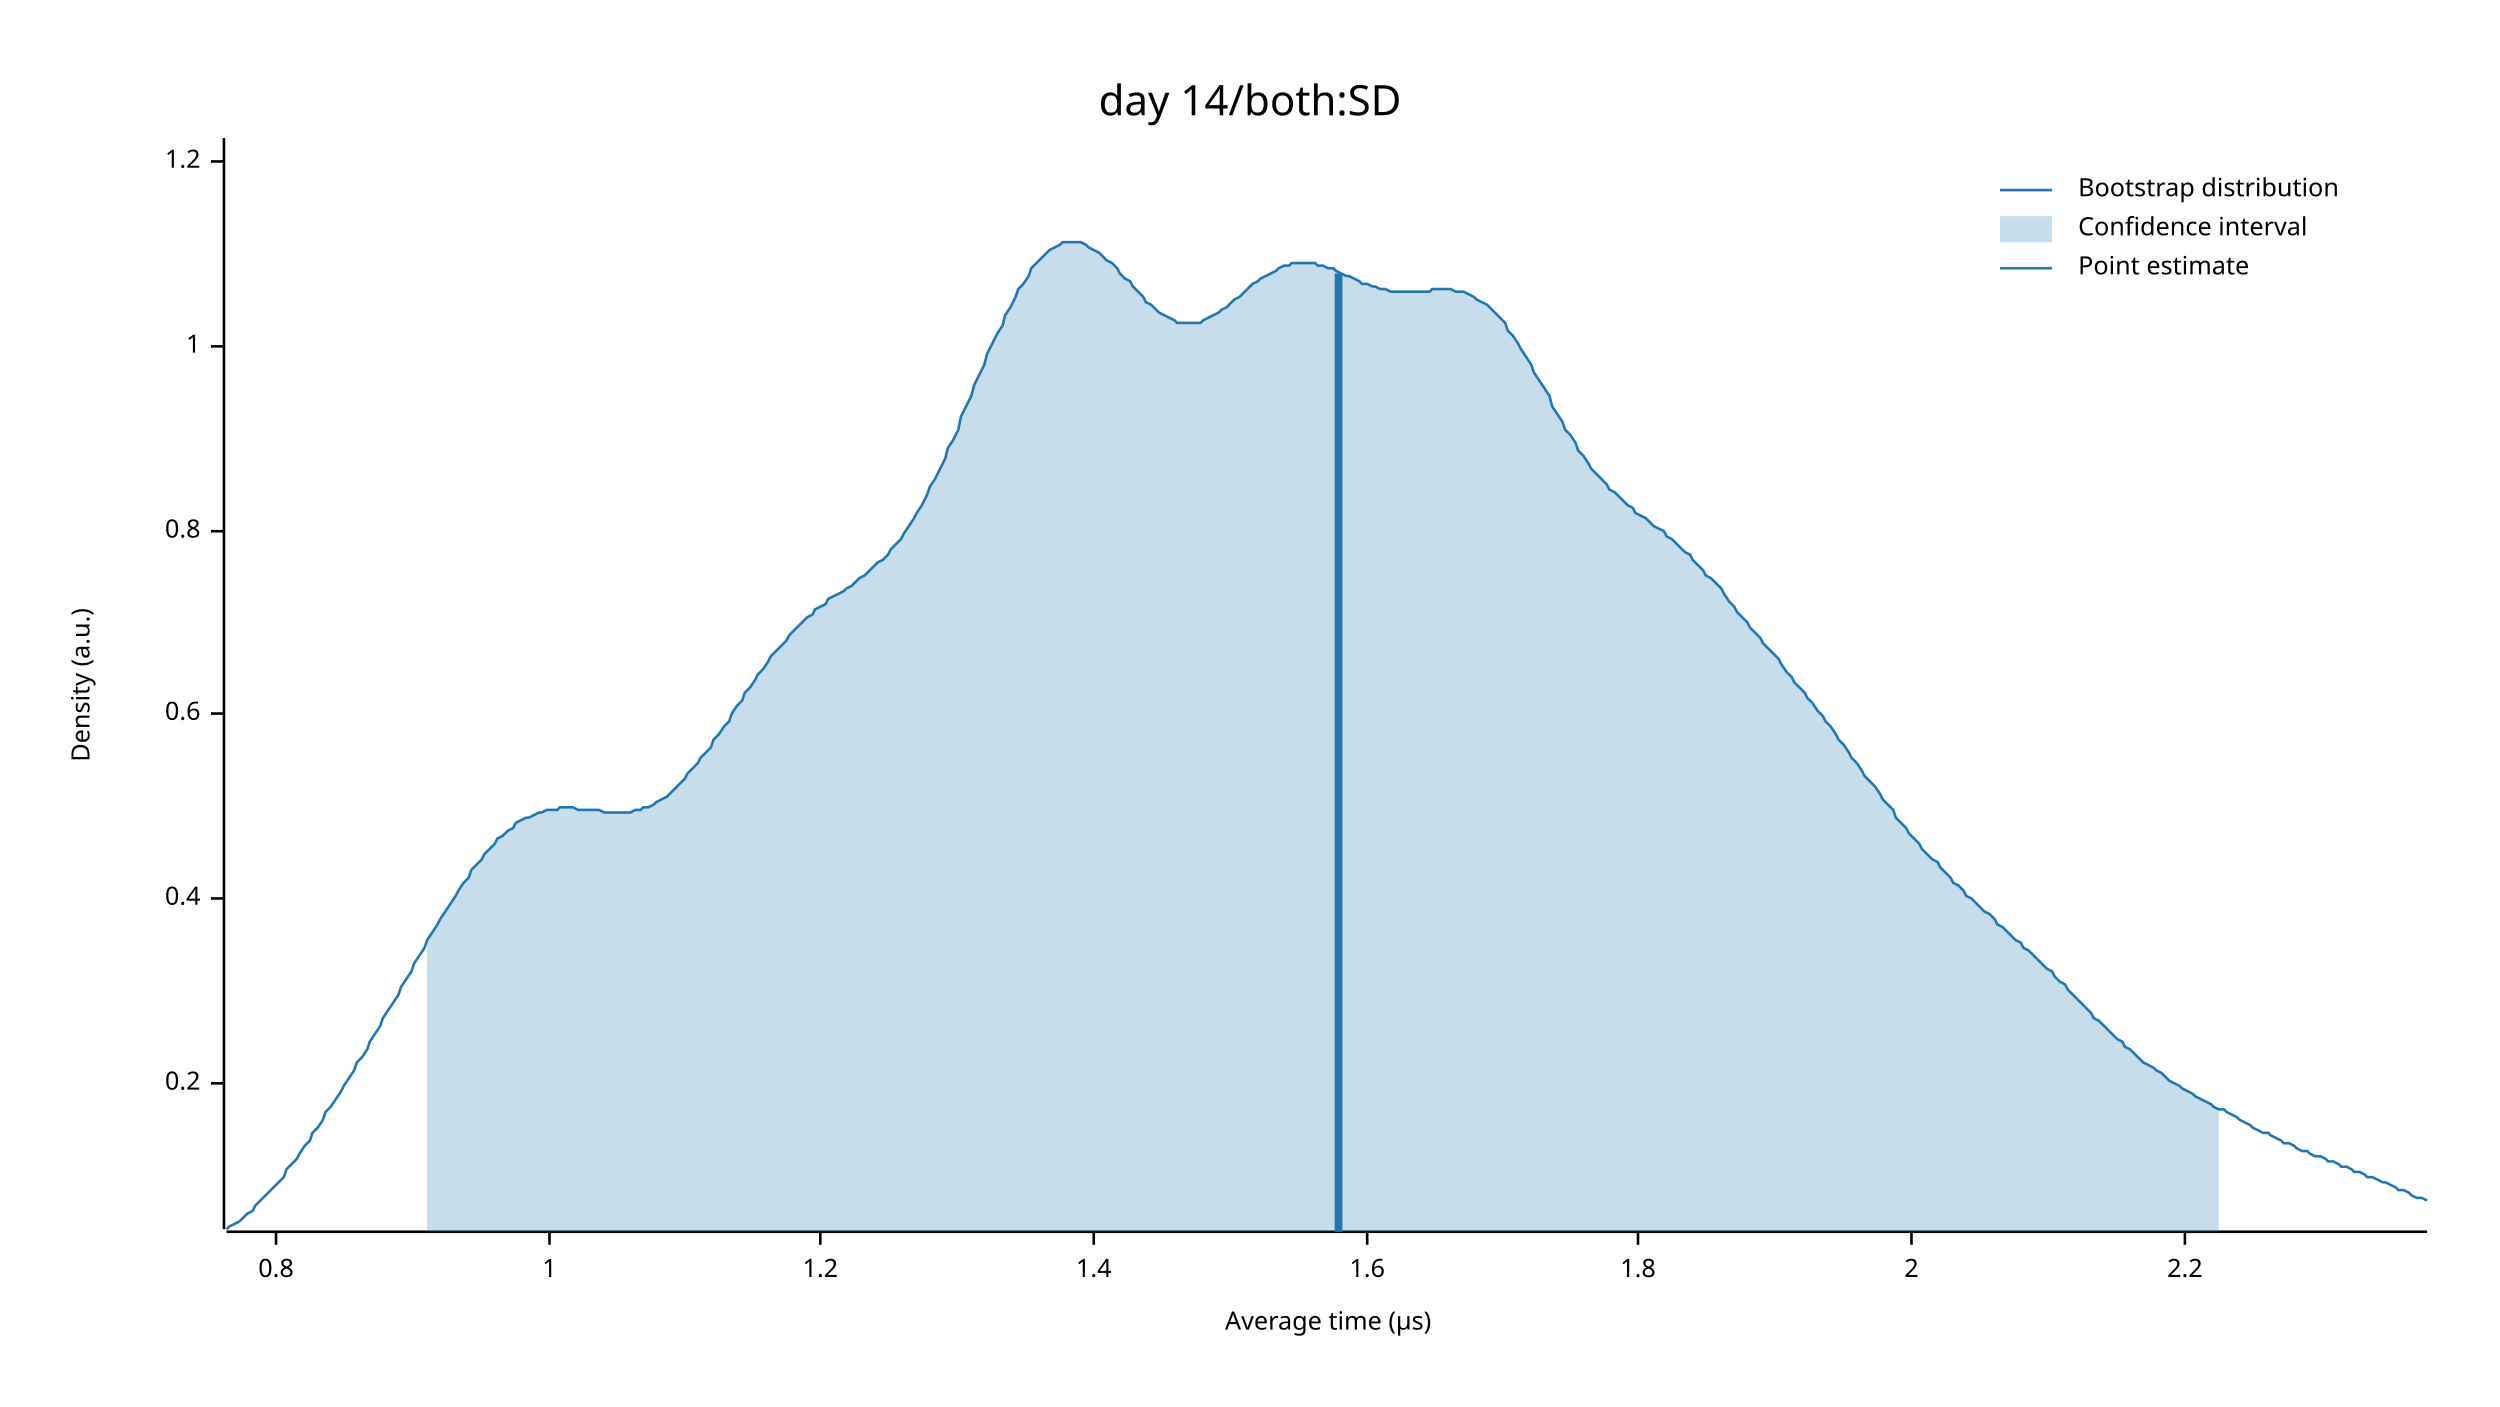
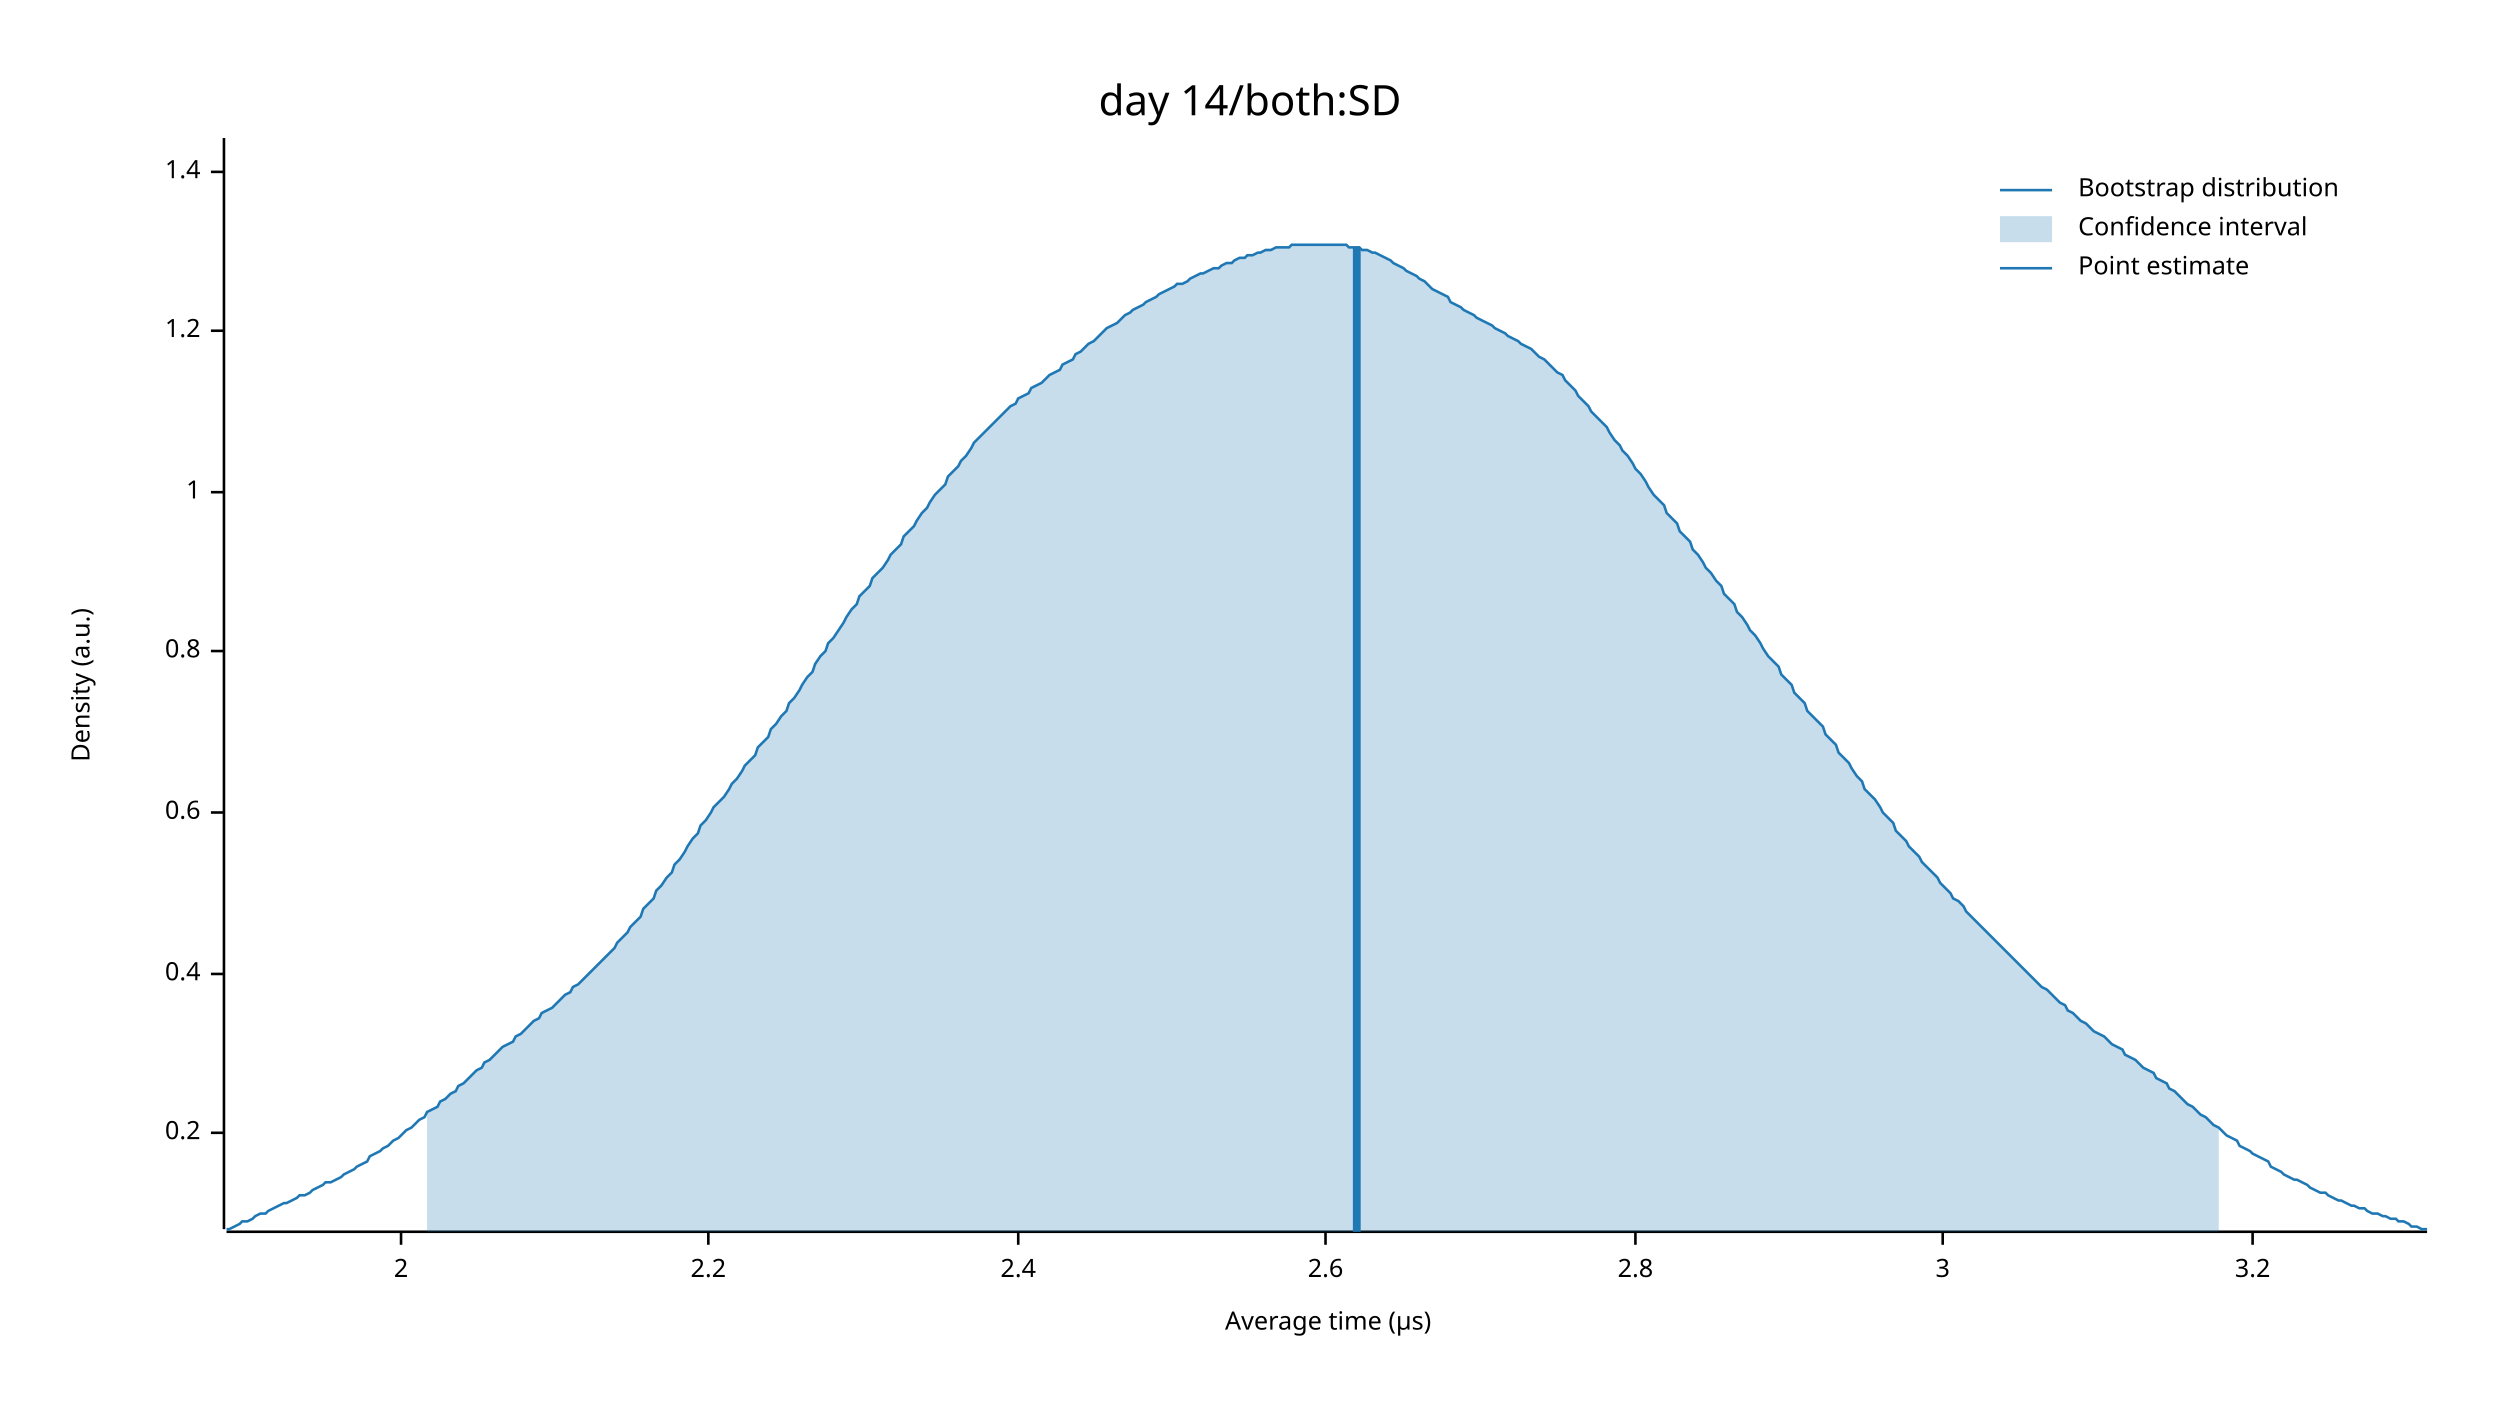
<svg xmlns="http://www.w3.org/2000/svg" width="960" height="540" viewBox="0 0 960 540">
  <text x="480" y="32" dy="0.76em" text-anchor="middle" font-family="sans-serif" font-size="16.129" opacity="1" fill="#000000">
day 14/both:SD
</text>
  <text x="27" y="263" dy="0.76em" text-anchor="middle" font-family="sans-serif" font-size="9.677" opacity="1" fill="#000000" transform="rotate(270, 27, 263)">
Density (a.u.)
</text>
  <text x="510" y="513" dy="-0.5ex" text-anchor="middle" font-family="sans-serif" font-size="9.677" opacity="1" fill="#000000">
Average time (µs)
</text>
  <polyline fill="none" opacity="1" stroke="#000000" stroke-width="1" points="86,53 86,472 " />
-   <text x="77" y="416" dy="0.5ex" text-anchor="end" font-family="sans-serif" font-size="9.677" opacity="1" fill="#000000">
+   <text x="77" y="435" dy="0.5ex" text-anchor="end" font-family="sans-serif" font-size="9.677" opacity="1" fill="#000000">
0.2
</text>
-   <polyline fill="none" opacity="1" stroke="#000000" stroke-width="1" points="81,416 86,416 " />
-   <text x="77" y="345" dy="0.5ex" text-anchor="end" font-family="sans-serif" font-size="9.677" opacity="1" fill="#000000">
+   <polyline fill="none" opacity="1" stroke="#000000" stroke-width="1" points="81,435 86,435 " />
+   <text x="77" y="374" dy="0.5ex" text-anchor="end" font-family="sans-serif" font-size="9.677" opacity="1" fill="#000000">
0.4
</text>
-   <polyline fill="none" opacity="1" stroke="#000000" stroke-width="1" points="81,345 86,345 " />
-   <text x="77" y="274" dy="0.5ex" text-anchor="end" font-family="sans-serif" font-size="9.677" opacity="1" fill="#000000">
+   <polyline fill="none" opacity="1" stroke="#000000" stroke-width="1" points="81,374 86,374 " />
+   <text x="77" y="312" dy="0.5ex" text-anchor="end" font-family="sans-serif" font-size="9.677" opacity="1" fill="#000000">
0.6
</text>
-   <polyline fill="none" opacity="1" stroke="#000000" stroke-width="1" points="81,274 86,274 " />
-   <text x="77" y="204" dy="0.5ex" text-anchor="end" font-family="sans-serif" font-size="9.677" opacity="1" fill="#000000">
+   <polyline fill="none" opacity="1" stroke="#000000" stroke-width="1" points="81,312 86,312 " />
+   <text x="77" y="250" dy="0.5ex" text-anchor="end" font-family="sans-serif" font-size="9.677" opacity="1" fill="#000000">
0.8
</text>
-   <polyline fill="none" opacity="1" stroke="#000000" stroke-width="1" points="81,204 86,204 " />
-   <text x="77" y="133" dy="0.5ex" text-anchor="end" font-family="sans-serif" font-size="9.677" opacity="1" fill="#000000">
+   <polyline fill="none" opacity="1" stroke="#000000" stroke-width="1" points="81,250 86,250 " />
+   <text x="77" y="189" dy="0.5ex" text-anchor="end" font-family="sans-serif" font-size="9.677" opacity="1" fill="#000000">
1
</text>
-   <polyline fill="none" opacity="1" stroke="#000000" stroke-width="1" points="81,133 86,133 " />
-   <text x="77" y="62" dy="0.5ex" text-anchor="end" font-family="sans-serif" font-size="9.677" opacity="1" fill="#000000">
+   <polyline fill="none" opacity="1" stroke="#000000" stroke-width="1" points="81,189 86,189 " />
+   <text x="77" y="127" dy="0.5ex" text-anchor="end" font-family="sans-serif" font-size="9.677" opacity="1" fill="#000000">
1.2
</text>
-   <polyline fill="none" opacity="1" stroke="#000000" stroke-width="1" points="81,62 86,62 " />
-   <polyline fill="none" opacity="1" stroke="#000000" stroke-width="1" points="87,473 932,473 " />
-   <text x="106" y="483" dy="0.76em" text-anchor="middle" font-family="sans-serif" font-size="9.677" opacity="1" fill="#000000">
- 0.8
- </text>
-   <polyline fill="none" opacity="1" stroke="#000000" stroke-width="1" points="106,473 106,478 " />
-   <text x="211" y="483" dy="0.76em" text-anchor="middle" font-family="sans-serif" font-size="9.677" opacity="1" fill="#000000">
- 1
- </text>
-   <polyline fill="none" opacity="1" stroke="#000000" stroke-width="1" points="211,473 211,478 " />
-   <text x="315" y="483" dy="0.76em" text-anchor="middle" font-family="sans-serif" font-size="9.677" opacity="1" fill="#000000">
- 1.2
- </text>
-   <polyline fill="none" opacity="1" stroke="#000000" stroke-width="1" points="315,473 315,478 " />
-   <text x="420" y="483" dy="0.76em" text-anchor="middle" font-family="sans-serif" font-size="9.677" opacity="1" fill="#000000">
+   <polyline fill="none" opacity="1" stroke="#000000" stroke-width="1" points="81,127 86,127 " />
+   <text x="77" y="66" dy="0.5ex" text-anchor="end" font-family="sans-serif" font-size="9.677" opacity="1" fill="#000000">
1.4
</text>
-   <polyline fill="none" opacity="1" stroke="#000000" stroke-width="1" points="420,473 420,478 " />
-   <text x="525" y="483" dy="0.76em" text-anchor="middle" font-family="sans-serif" font-size="9.677" opacity="1" fill="#000000">
- 1.6
- </text>
-   <polyline fill="none" opacity="1" stroke="#000000" stroke-width="1" points="525,473 525,478 " />
-   <text x="629" y="483" dy="0.76em" text-anchor="middle" font-family="sans-serif" font-size="9.677" opacity="1" fill="#000000">
- 1.8
- </text>
-   <polyline fill="none" opacity="1" stroke="#000000" stroke-width="1" points="629,473 629,478 " />
-   <text x="734" y="483" dy="0.76em" text-anchor="middle" font-family="sans-serif" font-size="9.677" opacity="1" fill="#000000">
+   <polyline fill="none" opacity="1" stroke="#000000" stroke-width="1" points="81,66 86,66 " />
+   <polyline fill="none" opacity="1" stroke="#000000" stroke-width="1" points="87,473 932,473 " />
+   <text x="154" y="483" dy="0.76em" text-anchor="middle" font-family="sans-serif" font-size="9.677" opacity="1" fill="#000000">
2
</text>
-   <polyline fill="none" opacity="1" stroke="#000000" stroke-width="1" points="734,473 734,478 " />
-   <text x="839" y="483" dy="0.76em" text-anchor="middle" font-family="sans-serif" font-size="9.677" opacity="1" fill="#000000">
+   <polyline fill="none" opacity="1" stroke="#000000" stroke-width="1" points="154,473 154,478 " />
+   <text x="272" y="483" dy="0.76em" text-anchor="middle" font-family="sans-serif" font-size="9.677" opacity="1" fill="#000000">
2.2
</text>
-   <polyline fill="none" opacity="1" stroke="#000000" stroke-width="1" points="839,473 839,478 " />
-   <polyline fill="none" opacity="1" stroke="#1F78B4" stroke-width="1" points="87,472 88,471 90,470 92,469 93,468 95,466 97,465 98,463 100,461 102,459 103,458 105,456 107,454 109,452 110,449 112,447 114,445 115,443 117,440 119,438 120,435 122,433 124,430 125,427 127,425 129,422 131,419 132,417 134,414 136,411 137,408 139,406 141,403 142,400 144,397 146,394 147,391 149,388 151,385 153,382 154,379 156,376 158,373 159,370 161,367 163,364 164,361 166,358 168,355 169,353 171,350 173,347 175,344 176,342 178,339 180,337 181,334 183,332 185,330 186,328 188,326 190,324 191,322 193,321 195,319 197,318 198,316 200,315 202,314 203,314 205,313 207,312 208,312 210,311 212,311 214,311 215,310 217,310 219,310 220,310 222,311 224,311 225,311 227,311 229,311 230,311 232,312 234,312 236,312 237,312 239,312 241,312 242,312 244,311 246,311 247,310 249,310 251,309 252,308 254,307 256,306 258,304 259,303 261,301 263,299 264,297 266,295 268,293 269,291 271,289 273,287 274,284 276,282 278,279 280,277 281,274 283,271 285,269 286,266 288,264 290,261 291,259 293,257 295,254 296,252 298,250 300,248 302,246 303,244 305,242 307,240 308,239 310,237 312,236 313,234 315,233 317,232 318,230 320,229 322,228 324,227 325,226 327,225 329,223 330,222 332,221 334,219 335,218 337,216 339,215 341,213 342,211 344,209 346,207 347,205 349,202 351,199 352,197 354,194 356,190 357,187 359,184 361,180 363,176 364,172 366,169 368,165 369,160 371,156 373,152 374,148 376,144 378,140 379,136 381,132 383,128 385,125 386,121 388,118 390,114 391,111 393,109 395,106 396,103 398,101 400,99 401,98 403,96 405,95 407,94 408,93 410,93 412,93 413,93 415,93 417,94 418,95 420,96 422,97 423,98 425,100 427,101 429,103 430,105 432,107 434,108 435,110 437,112 439,114 440,116 442,117 444,119 445,120 447,121 449,122 451,123 452,124 454,124 456,124 457,124 459,124 461,124 462,123 464,122 466,121 468,120 469,119 471,118 473,116 474,115 476,114 478,112 479,111 481,109 483,108 484,107 486,106 488,105 490,104 491,103 493,102 495,102 496,101 498,101 500,101 501,101 503,101 505,101 506,102 508,102 510,103 512,103 513,104 515,105 517,106 518,106 520,107 522,108 523,109 525,109 527,110 528,110 530,111 532,111 534,112 535,112 537,112 539,112 540,112 542,112 544,112 545,112 547,112 549,112 550,111 552,111 554,111 556,111 557,111 559,112 561,112 562,112 564,113 566,114 567,115 569,116 571,117 573,119 574,120 576,122 578,124 579,127 581,129 583,132 584,134 586,137 588,140 589,143 591,146 593,149 595,152 596,156 598,159 600,162 601,165 603,167 605,170 606,173 608,175 610,178 611,180 613,182 615,184 617,186 618,188 620,189 622,191 623,192 625,194 627,195 628,197 630,198 632,199 633,200 635,202 637,203 639,204 640,206 642,207 644,209 645,210 647,212 649,213 650,215 652,217 654,219 655,221 657,222 659,224 661,226 662,228 664,231 666,233 667,235 669,237 671,239 672,241 674,243 676,245 677,247 679,249 681,251 683,253 684,255 686,258 688,260 689,262 691,264 693,266 694,268 696,270 698,273 700,275 701,277 703,279 705,282 706,284 708,286 710,289 711,291 713,293 715,296 716,298 718,300 720,302 722,305 723,307 725,309 727,311 728,314 730,316 732,318 733,320 735,322 737,324 738,326 740,328 742,330 744,331 745,333 747,335 749,337 750,339 752,340 754,342 755,344 757,345 759,347 760,348 762,350 764,351 766,353 767,355 769,356 771,358 772,359 774,361 776,362 777,364 779,365 781,367 782,368 784,370 786,372 788,373 789,375 791,377 793,378 794,380 796,382 798,384 799,385 801,387 803,389 804,391 806,392 808,394 810,396 811,397 813,399 815,400 816,402 818,403 820,405 821,406 823,408 825,409 827,410 828,411 830,412 832,414 833,415 835,416 837,417 838,418 840,419 842,420 843,421 845,422 847,423 849,424 850,425 852,426 854,426 855,427 857,428 859,429 860,430 862,431 864,432 865,433 867,434 869,435 871,435 872,436 874,437 876,438 877,439 879,439 881,440 882,441 884,442 886,442 887,443 889,444 891,444 893,445 894,446 896,446 898,447 899,448 901,448 903,449 904,450 906,450 908,451 909,452 911,452 913,453 915,454 916,454 918,455 920,456 921,457 923,457 925,458 926,459 928,460 930,460 932,461 " />
-   <polygon opacity="0.25" fill="#1F78B4" points="164,361 166,358 168,355 169,353 171,350 173,347 175,344 176,342 178,339 180,337 181,334 183,332 185,330 186,328 188,326 190,324 191,322 193,321 195,319 197,318 198,316 200,315 202,314 203,314 205,313 207,312 208,312 210,311 212,311 214,311 215,310 217,310 219,310 220,310 222,311 224,311 225,311 227,311 229,311 230,311 232,312 234,312 236,312 237,312 239,312 241,312 242,312 244,311 246,311 247,310 249,310 251,309 252,308 254,307 256,306 258,304 259,303 261,301 263,299 264,297 266,295 268,293 269,291 271,289 273,287 274,284 276,282 278,279 280,277 281,274 283,271 285,269 286,266 288,264 290,261 291,259 293,257 295,254 296,252 298,250 300,248 302,246 303,244 305,242 307,240 308,239 310,237 312,236 313,234 315,233 317,232 318,230 320,229 322,228 324,227 325,226 327,225 329,223 330,222 332,221 334,219 335,218 337,216 339,215 341,213 342,211 344,209 346,207 347,205 349,202 351,199 352,197 354,194 356,190 357,187 359,184 361,180 363,176 364,172 366,169 368,165 369,160 371,156 373,152 374,148 376,144 378,140 379,136 381,132 383,128 385,125 386,121 388,118 390,114 391,111 393,109 395,106 396,103 398,101 400,99 401,98 403,96 405,95 407,94 408,93 410,93 412,93 413,93 415,93 417,94 418,95 420,96 422,97 423,98 425,100 427,101 429,103 430,105 432,107 434,108 435,110 437,112 439,114 440,116 442,117 444,119 445,120 447,121 449,122 451,123 452,124 454,124 456,124 457,124 459,124 461,124 462,123 464,122 466,121 468,120 469,119 471,118 473,116 474,115 476,114 478,112 479,111 481,109 483,108 484,107 486,106 488,105 490,104 491,103 493,102 495,102 496,101 498,101 500,101 501,101 503,101 505,101 506,102 508,102 510,103 512,103 513,104 515,105 517,106 518,106 520,107 522,108 523,109 525,109 527,110 528,110 530,111 532,111 534,112 535,112 537,112 539,112 540,112 542,112 544,112 545,112 547,112 549,112 550,111 552,111 554,111 556,111 557,111 559,112 561,112 562,112 564,113 566,114 567,115 569,116 571,117 573,119 574,120 576,122 578,124 579,127 581,129 583,132 584,134 586,137 588,140 589,143 591,146 593,149 595,152 596,156 598,159 600,162 601,165 603,167 605,170 606,173 608,175 610,178 611,180 613,182 615,184 617,186 618,188 620,189 622,191 623,192 625,194 627,195 628,197 630,198 632,199 633,200 635,202 637,203 639,204 640,206 642,207 644,209 645,210 647,212 649,213 650,215 652,217 654,219 655,221 657,222 659,224 661,226 662,228 664,231 666,233 667,235 669,237 671,239 672,241 674,243 676,245 677,247 679,249 681,251 683,253 684,255 686,258 688,260 689,262 691,264 693,266 694,268 696,270 698,273 700,275 701,277 703,279 705,282 706,284 708,286 710,289 711,291 713,293 715,296 716,298 718,300 720,302 722,305 723,307 725,309 727,311 728,314 730,316 732,318 733,320 735,322 737,324 738,326 740,328 742,330 744,331 745,333 747,335 749,337 750,339 752,340 754,342 755,344 757,345 759,347 760,348 762,350 764,351 766,353 767,355 769,356 771,358 772,359 774,361 776,362 777,364 779,365 781,367 782,368 784,370 786,372 788,373 789,375 791,377 793,378 794,380 796,382 798,384 799,385 801,387 803,389 804,391 806,392 808,394 810,396 811,397 813,399 815,400 816,402 818,403 820,405 821,406 823,408 825,409 827,410 828,411 830,412 832,414 833,415 835,416 837,417 838,418 840,419 842,420 843,421 845,422 847,423 849,424 850,425 852,426 852,473 164,473 " />
-   <polyline fill="none" opacity="1" stroke="#1F78B4" stroke-width="3" points="514,473 514,105 " />
+   <polyline fill="none" opacity="1" stroke="#000000" stroke-width="1" points="272,473 272,478 " />
+   <text x="391" y="483" dy="0.76em" text-anchor="middle" font-family="sans-serif" font-size="9.677" opacity="1" fill="#000000">
+ 2.4
+ </text>
+   <polyline fill="none" opacity="1" stroke="#000000" stroke-width="1" points="391,473 391,478 " />
+   <text x="509" y="483" dy="0.76em" text-anchor="middle" font-family="sans-serif" font-size="9.677" opacity="1" fill="#000000">
+ 2.6
+ </text>
+   <polyline fill="none" opacity="1" stroke="#000000" stroke-width="1" points="509,473 509,478 " />
+   <text x="628" y="483" dy="0.76em" text-anchor="middle" font-family="sans-serif" font-size="9.677" opacity="1" fill="#000000">
+ 2.8
+ </text>
+   <polyline fill="none" opacity="1" stroke="#000000" stroke-width="1" points="628,473 628,478 " />
+   <text x="746" y="483" dy="0.76em" text-anchor="middle" font-family="sans-serif" font-size="9.677" opacity="1" fill="#000000">
+ 3
+ </text>
+   <polyline fill="none" opacity="1" stroke="#000000" stroke-width="1" points="746,473 746,478 " />
+   <text x="865" y="483" dy="0.76em" text-anchor="middle" font-family="sans-serif" font-size="9.677" opacity="1" fill="#000000">
+ 3.2
+ </text>
+   <polyline fill="none" opacity="1" stroke="#000000" stroke-width="1" points="865,473 865,478 " />
+   <polyline fill="none" opacity="1" stroke="#1F78B4" stroke-width="1" points="87,472 88,472 90,471 92,470 93,469 95,469 97,468 98,467 100,466 102,466 103,465 105,464 107,463 109,462 110,462 112,461 114,460 115,459 117,459 119,458 120,457 122,456 124,455 125,454 127,454 129,453 131,452 132,451 134,450 136,449 137,448 139,447 141,446 142,444 144,443 146,442 147,441 149,440 151,438 153,437 154,436 156,434 158,433 159,432 161,430 163,429 164,427 166,426 168,425 169,423 171,422 173,420 175,419 176,417 178,416 180,414 181,413 183,411 185,410 186,408 188,407 190,405 191,404 193,402 195,401 197,400 198,398 200,397 202,395 203,394 205,392 207,391 208,389 210,388 212,387 214,385 215,384 217,382 219,381 220,379 222,378 224,376 225,375 227,373 229,371 230,370 232,368 234,366 236,364 237,362 239,360 241,358 242,356 244,354 246,352 247,349 249,347 251,345 252,342 254,340 256,337 258,335 259,332 261,330 263,327 264,325 266,322 268,320 269,317 271,315 273,312 274,310 276,308 278,306 280,303 281,301 283,299 285,296 286,294 288,292 290,290 291,287 293,285 295,283 296,280 298,278 300,275 302,273 303,270 305,268 307,265 308,263 310,260 312,258 313,255 315,252 317,250 318,247 320,245 322,242 324,239 325,237 327,234 329,232 330,229 332,227 334,225 335,222 337,220 339,218 341,215 342,213 344,211 346,209 347,206 349,204 351,202 352,200 354,197 356,195 357,193 359,190 361,188 363,186 364,183 366,181 368,179 369,177 371,175 373,172 374,170 376,168 378,166 379,165 381,163 383,161 385,159 386,158 388,156 390,155 391,153 393,152 395,151 396,149 398,148 400,147 401,146 403,144 405,143 407,142 408,140 410,139 412,138 413,136 415,135 417,133 418,132 420,131 422,129 423,128 425,126 427,125 429,124 430,123 432,121 434,120 435,119 437,118 439,117 440,116 442,115 444,114 445,113 447,112 449,111 451,110 452,109 454,109 456,108 457,107 459,106 461,105 462,105 464,104 466,103 468,103 469,102 471,101 473,101 474,100 476,99 478,99 479,98 481,98 483,97 484,97 486,96 488,96 490,95 491,95 493,95 495,95 496,94 498,94 500,94 501,94 503,94 505,94 506,94 508,94 510,94 512,94 513,94 515,94 517,94 518,95 520,95 522,95 523,96 525,96 527,97 528,97 530,98 532,99 534,100 535,101 537,102 539,103 540,104 542,105 544,106 545,107 547,108 549,110 550,111 552,112 554,113 556,114 557,116 559,117 561,118 562,119 564,120 566,121 567,122 569,123 571,124 573,125 574,126 576,127 578,128 579,129 581,130 583,131 584,132 586,133 588,134 589,135 591,137 593,138 595,140 596,141 598,143 600,144 601,146 603,148 605,150 606,152 608,154 610,156 611,158 613,160 615,162 617,164 618,166 620,169 622,171 623,173 625,175 627,178 628,180 630,182 632,185 633,187 635,190 637,192 639,194 640,197 642,199 644,201 645,204 647,206 649,208 650,211 652,213 654,216 655,218 657,220 659,223 661,225 662,228 664,230 666,232 667,235 669,237 671,240 672,242 674,244 676,247 677,249 679,252 681,254 683,256 684,259 686,261 688,263 689,266 691,268 693,270 694,273 696,275 698,277 700,279 701,282 703,284 705,286 706,289 708,291 710,293 711,295 713,298 715,300 716,303 718,305 720,307 722,310 723,312 725,314 727,316 728,319 730,321 732,323 733,325 735,327 737,329 738,331 740,333 742,335 744,337 745,339 747,341 749,343 750,345 752,346 754,348 755,350 757,352 759,354 760,355 762,357 764,359 766,361 767,362 769,364 771,366 772,367 774,369 776,371 777,372 779,374 781,376 782,377 784,379 786,380 788,382 789,383 791,385 793,386 794,388 796,389 798,391 799,392 801,393 803,395 804,396 806,397 808,398 810,400 811,401 813,402 815,403 816,405 818,406 820,407 821,408 823,410 825,411 827,412 828,414 830,415 832,416 833,418 835,419 837,421 838,422 840,424 842,425 843,426 845,428 847,429 849,431 850,432 852,433 854,435 855,436 857,437 859,438 860,440 862,441 864,442 865,443 867,444 869,445 871,446 872,448 874,449 876,450 877,451 879,452 881,453 882,453 884,454 886,455 887,456 889,457 891,458 893,458 894,459 896,460 898,461 899,461 901,462 903,463 904,463 906,464 908,464 909,465 911,466 913,466 915,467 916,467 918,468 920,468 921,469 923,469 925,470 926,471 928,471 930,472 932,472 " />
+   <polygon opacity="0.25" fill="#1F78B4" points="164,427 166,426 168,425 169,423 171,422 173,420 175,419 176,417 178,416 180,414 181,413 183,411 185,410 186,408 188,407 190,405 191,404 193,402 195,401 197,400 198,398 200,397 202,395 203,394 205,392 207,391 208,389 210,388 212,387 214,385 215,384 217,382 219,381 220,379 222,378 224,376 225,375 227,373 229,371 230,370 232,368 234,366 236,364 237,362 239,360 241,358 242,356 244,354 246,352 247,349 249,347 251,345 252,342 254,340 256,337 258,335 259,332 261,330 263,327 264,325 266,322 268,320 269,317 271,315 273,312 274,310 276,308 278,306 280,303 281,301 283,299 285,296 286,294 288,292 290,290 291,287 293,285 295,283 296,280 298,278 300,275 302,273 303,270 305,268 307,265 308,263 310,260 312,258 313,255 315,252 317,250 318,247 320,245 322,242 324,239 325,237 327,234 329,232 330,229 332,227 334,225 335,222 337,220 339,218 341,215 342,213 344,211 346,209 347,206 349,204 351,202 352,200 354,197 356,195 357,193 359,190 361,188 363,186 364,183 366,181 368,179 369,177 371,175 373,172 374,170 376,168 378,166 379,165 381,163 383,161 385,159 386,158 388,156 390,155 391,153 393,152 395,151 396,149 398,148 400,147 401,146 403,144 405,143 407,142 408,140 410,139 412,138 413,136 415,135 417,133 418,132 420,131 422,129 423,128 425,126 427,125 429,124 430,123 432,121 434,120 435,119 437,118 439,117 440,116 442,115 444,114 445,113 447,112 449,111 451,110 452,109 454,109 456,108 457,107 459,106 461,105 462,105 464,104 466,103 468,103 469,102 471,101 473,101 474,100 476,99 478,99 479,98 481,98 483,97 484,97 486,96 488,96 490,95 491,95 493,95 495,95 496,94 498,94 500,94 501,94 503,94 505,94 506,94 508,94 510,94 512,94 513,94 515,94 517,94 518,95 520,95 522,95 523,96 525,96 527,97 528,97 530,98 532,99 534,100 535,101 537,102 539,103 540,104 542,105 544,106 545,107 547,108 549,110 550,111 552,112 554,113 556,114 557,116 559,117 561,118 562,119 564,120 566,121 567,122 569,123 571,124 573,125 574,126 576,127 578,128 579,129 581,130 583,131 584,132 586,133 588,134 589,135 591,137 593,138 595,140 596,141 598,143 600,144 601,146 603,148 605,150 606,152 608,154 610,156 611,158 613,160 615,162 617,164 618,166 620,169 622,171 623,173 625,175 627,178 628,180 630,182 632,185 633,187 635,190 637,192 639,194 640,197 642,199 644,201 645,204 647,206 649,208 650,211 652,213 654,216 655,218 657,220 659,223 661,225 662,228 664,230 666,232 667,235 669,237 671,240 672,242 674,244 676,247 677,249 679,252 681,254 683,256 684,259 686,261 688,263 689,266 691,268 693,270 694,273 696,275 698,277 700,279 701,282 703,284 705,286 706,289 708,291 710,293 711,295 713,298 715,300 716,303 718,305 720,307 722,310 723,312 725,314 727,316 728,319 730,321 732,323 733,325 735,327 737,329 738,331 740,333 742,335 744,337 745,339 747,341 749,343 750,345 752,346 754,348 755,350 757,352 759,354 760,355 762,357 764,359 766,361 767,362 769,364 771,366 772,367 774,369 776,371 777,372 779,374 781,376 782,377 784,379 786,380 788,382 789,383 791,385 793,386 794,388 796,389 798,391 799,392 801,393 803,395 804,396 806,397 808,398 810,400 811,401 813,402 815,403 816,405 818,406 820,407 821,408 823,410 825,411 827,412 828,414 830,415 832,416 833,418 835,419 837,421 838,422 840,424 842,425 843,426 845,428 847,429 849,431 850,432 852,433 852,473 164,473 " />
+   <polyline fill="none" opacity="1" stroke="#1F78B4" stroke-width="3" points="521,473 521,95 " />
  <text x="798" y="68" dy="0.76em" text-anchor="start" font-family="sans-serif" font-size="9.677" opacity="1" fill="#000000">
Bootstrap distribution
</text>
  <text x="798" y="83" dy="0.76em" text-anchor="start" font-family="sans-serif" font-size="9.677" opacity="1" fill="#000000">
Confidence interval
</text>
  <text x="798" y="98" dy="0.76em" text-anchor="start" font-family="sans-serif" font-size="9.677" opacity="1" fill="#000000">
Point estimate
</text>
  <polyline fill="none" opacity="1" stroke="#1F78B4" stroke-width="1" points="768,73 788,73 " />
  <rect x="768" y="83" width="20" height="10" opacity="0.25" fill="#1F78B4" stroke="none" />
  <polyline fill="none" opacity="1" stroke="#1F78B4" stroke-width="1" points="768,103 788,103 " />
</svg>
